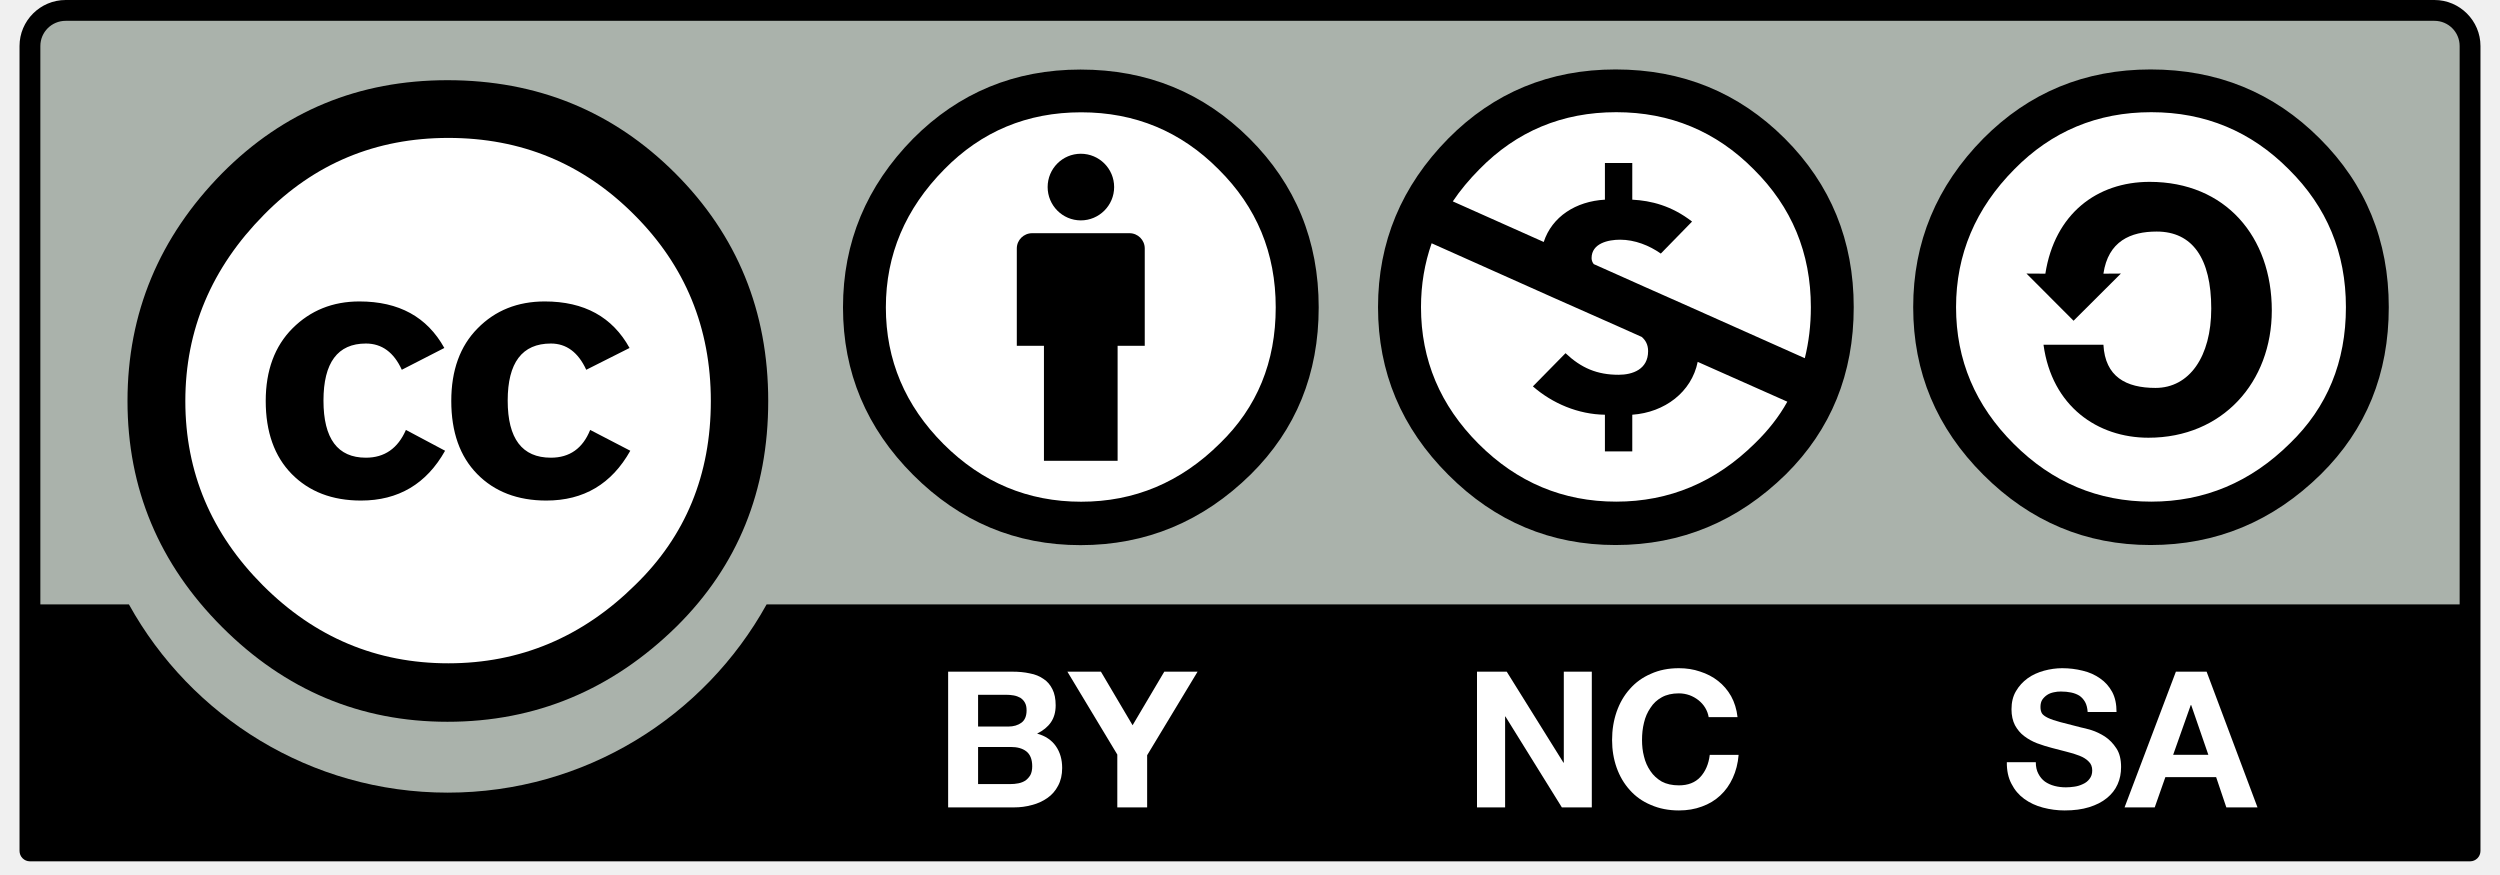
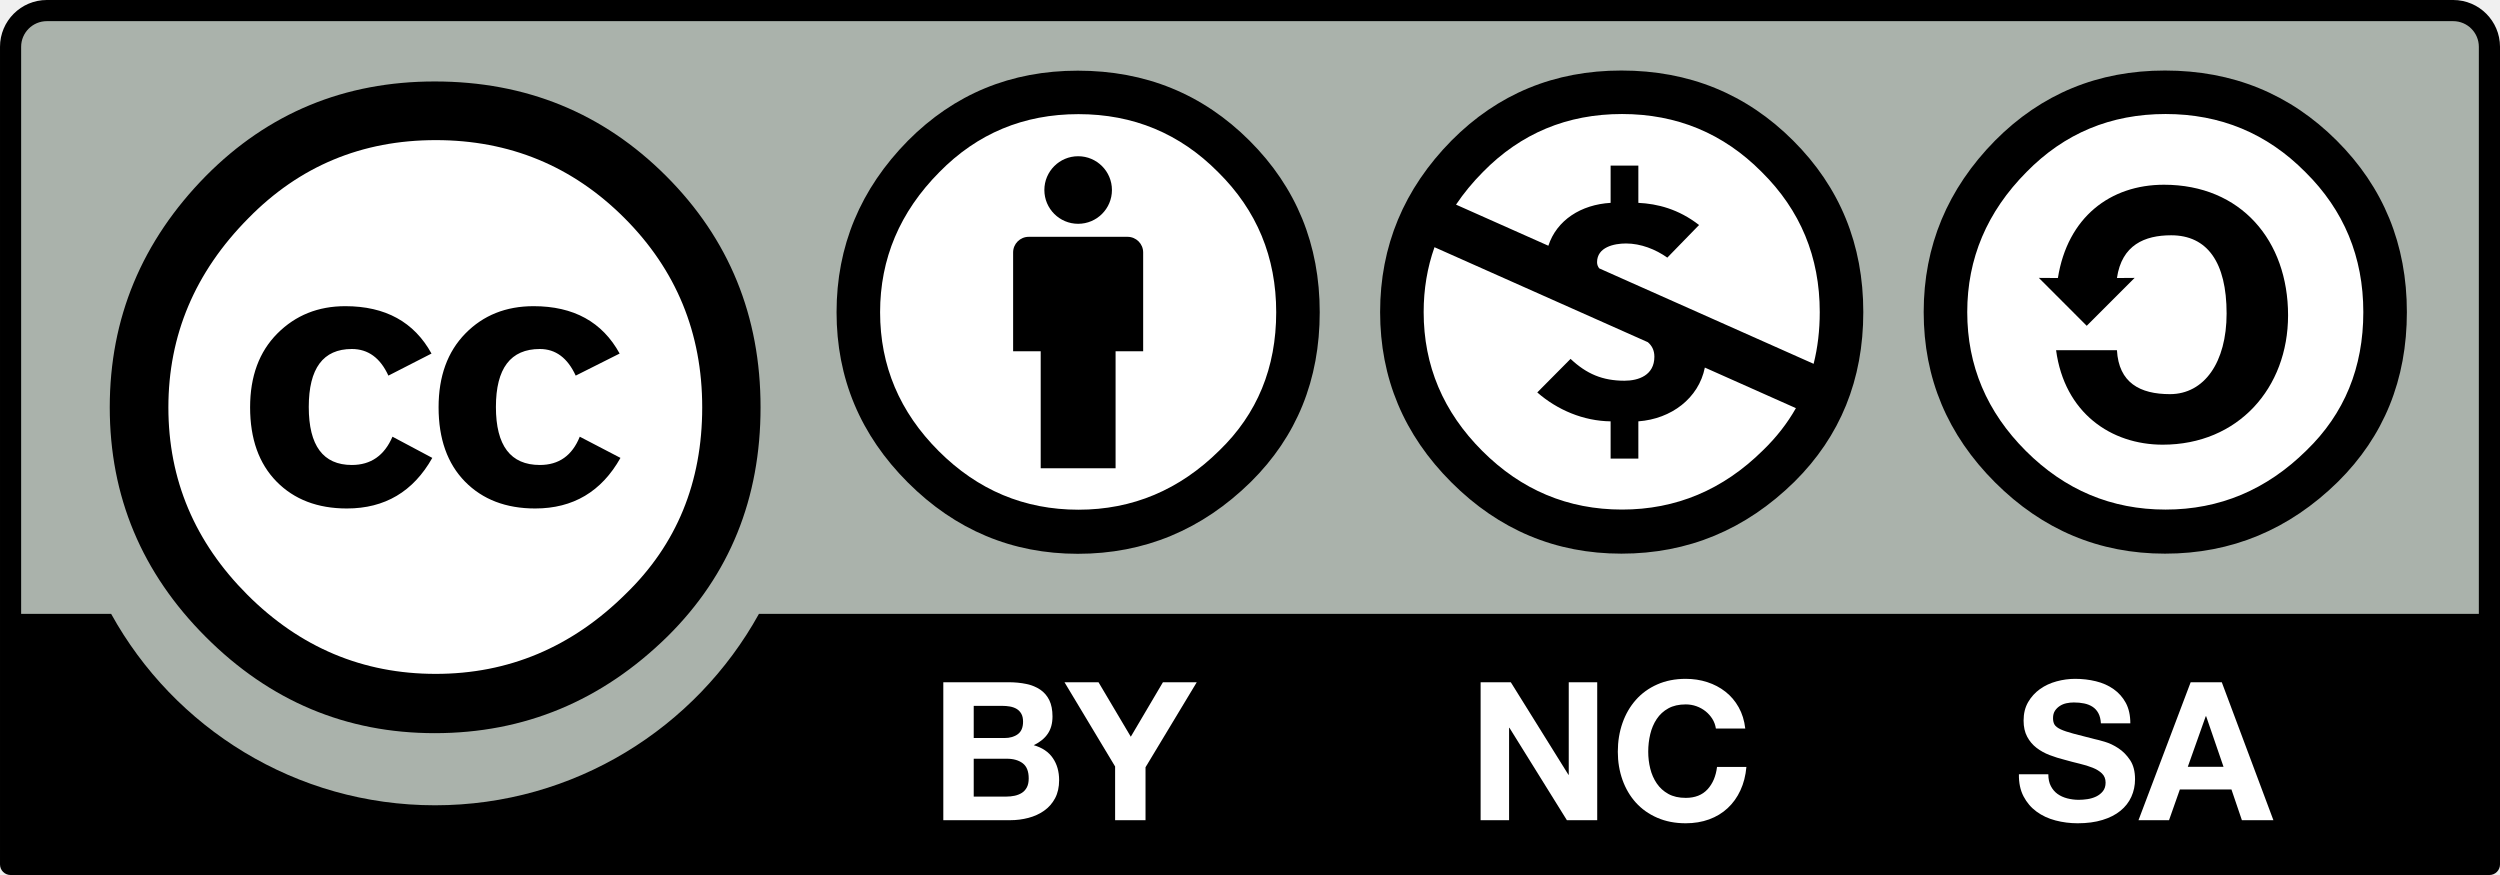
- <svg xmlns="http://www.w3.org/2000/svg" width="90pt" height="31.5pt" viewBox="0 0 90 31.5">
-   <defs>
-     <clipPath id="clip-0">
-       <path clip-rule="nonzero" d="M 1 0 L 89.297 0 L 89.297 31 L 1 31 Z M 1 0 " />
-     </clipPath>
-     <clipPath id="clip-1">
-       <path clip-rule="nonzero" d="M 0.703 0 L 89.297 0 L 89.297 31.008 L 0.703 31.008 Z M 0.703 0 " />
-     </clipPath>
-   </defs>
-   <g clip-path="url(#clip-0)">
-     <path fill-rule="nonzero" fill="rgb(66.666%, 69.803%, 67.058%)" fill-opacity="1" d="M 3.219 0.336 L 86.906 0.484 C 88.074 0.484 89.121 0.309 89.121 2.812 L 89.02 30.375 L 1.105 30.375 L 1.105 2.715 C 1.105 1.477 1.227 0.336 3.219 0.336 Z M 3.219 0.336 " />
+ <svg xmlns="http://www.w3.org/2000/svg" width="120" height="42" id="svg2759" version="1.0">
+   <defs id="defs2761" />
+   <g id="layer1">
+     <g transform="matrix(0.9937808,0,0,0.9936696,-437.1233,-74.43691)" id="g117">
+       <path id="path3817_5_" nodetypes="ccccccc" d="M 443.289,75.367 L 557.352,75.569 C 558.946,75.569 560.37,75.333 560.37,78.75 L 560.23,116.317 L 440.41,116.317 L 440.41,78.61 C 440.41,76.925 440.573,75.367 443.289,75.367 z" style="fill:#aab2ab" />
+       <path d="M 558.349,74.911 L 442.121,74.911 C 440.874,74.911 439.859,75.926 439.859,77.172 L 439.859,116.668 C 439.859,116.95 440.087,117.179 440.37,117.179 L 560.099,117.179 C 560.381,117.179 560.61,116.95 560.61,116.668 L 560.61,77.172 C 560.61,75.926 559.595,74.911 558.349,74.911 z M 442.121,75.933 L 558.349,75.933 C 559.033,75.933 559.588,76.489 559.588,77.172 C 559.588,77.172 559.588,93.069 559.588,104.566 L 476.515,104.566 C 473.47,110.072 467.603,113.811 460.871,113.811 C 454.136,113.811 448.271,110.076 445.228,104.566 L 440.88,104.566 C 440.88,93.069 440.88,77.172 440.88,77.172 C 440.88,76.489 441.437,75.933 442.121,75.933 z" id="path120" />
+       <g id="g5908_5_" transform="matrix(0.872921,0,0,0.872921,50.12536,143.2144)">
+         <path id="path5906_5_" cx="296.354" ry="22.94" cy="264.358" type="arc" rx="22.94" d="M 486.266,-55.707 C 486.272,-47.026 479.238,-39.985 470.558,-39.98 C 461.878,-39.974 454.836,-47.007 454.831,-55.688 C 454.831,-55.694 454.831,-55.7 454.831,-55.707 C 454.825,-64.387 461.859,-71.428 470.539,-71.434 C 479.22,-71.439 486.261,-64.406 486.266,-55.726 C 486.266,-55.719 486.266,-55.713 486.266,-55.707 z" style="fill:#ffffff" />
+         <g id="g5706_5_" transform="translate(-289.6157,99.0653)">
+           <path id="path5708_5_" d="M 772.942,-167.574 C 776.427,-164.089 778.169,-159.821 778.169,-154.772 C 778.169,-149.723 776.457,-145.5 773.031,-142.104 C 769.395,-138.528 765.099,-136.74 760.141,-136.74 C 755.243,-136.74 751.021,-138.513 747.477,-142.06 C 743.931,-145.605 742.159,-149.842 742.159,-154.772 C 742.159,-159.701 743.931,-163.968 747.477,-167.574 C 750.932,-171.061 755.154,-172.804 760.141,-172.804 C 765.19,-172.804 769.456,-171.061 772.942,-167.574 z M 749.823,-165.229 C 746.876,-162.253 745.403,-158.766 745.403,-154.767 C 745.403,-150.769 746.862,-147.312 749.777,-144.396 C 752.695,-141.48 756.166,-140.021 760.195,-140.021 C 764.223,-140.021 767.725,-141.494 770.702,-144.44 C 773.528,-147.177 774.941,-150.618 774.941,-154.767 C 774.941,-158.885 773.504,-162.38 770.633,-165.252 C 767.762,-168.122 764.283,-169.558 760.195,-169.558 C 756.107,-169.558 752.648,-168.115 749.823,-165.229 z M 757.577,-156.526 C 757.127,-157.508 756.454,-157.999 755.554,-157.999 C 753.966,-157.999 753.171,-156.929 753.171,-154.79 C 753.171,-152.65 753.966,-151.581 755.554,-151.581 C 756.604,-151.581 757.353,-152.102 757.803,-153.146 L 760.006,-151.973 C 758.955,-150.107 757.38,-149.174 755.28,-149.174 C 753.66,-149.174 752.363,-149.671 751.388,-150.663 C 750.413,-151.657 749.925,-153.027 749.925,-154.772 C 749.925,-156.487 750.428,-157.848 751.433,-158.857 C 752.438,-159.865 753.691,-160.369 755.191,-160.369 C 757.411,-160.369 759,-159.495 759.962,-157.747 L 757.577,-156.526 z M 767.941,-156.526 C 767.49,-157.508 766.829,-157.999 765.958,-157.999 C 764.338,-157.999 763.526,-156.929 763.526,-154.79 C 763.526,-152.65 764.338,-151.581 765.958,-151.581 C 767.01,-151.581 767.746,-152.102 768.166,-153.146 L 770.418,-151.973 C 769.37,-150.107 767.797,-149.174 765.7,-149.174 C 764.082,-149.174 762.788,-149.671 761.814,-150.663 C 760.841,-151.657 760.354,-153.027 760.354,-154.772 C 760.354,-156.487 760.848,-157.848 761.837,-158.857 C 762.825,-159.865 764.082,-160.369 765.611,-160.369 C 767.827,-160.369 769.414,-159.495 770.372,-157.747 L 767.941,-156.526 z" />
+         </g>
+       </g>
+       <g id="g126">
+         <circle cx="491.946" cy="90.232" r="10.806" id="circle128" style="fill:#ffffff" />
+         <g id="g130">
+           <path d="M 495.074,87.105 C 495.074,86.688 494.736,86.351 494.32,86.351 L 489.547,86.351 C 489.131,86.351 488.793,86.688 488.793,87.105 L 488.793,91.878 L 490.125,91.878 L 490.125,97.53 L 493.742,97.53 L 493.742,91.878 L 495.074,91.878 L 495.074,87.105 L 495.074,87.105 z" id="path132" />
+           <circle cx="491.934" cy="84.09" r="1.632" id="circle134" />
+         </g>
+         <path clip-rule="evenodd" d="M 491.918,78.325 C 488.687,78.325 485.951,79.453 483.711,81.709 C 481.414,84.042 480.265,86.805 480.265,89.994 C 480.265,93.183 481.414,95.925 483.711,98.221 C 486.009,100.515 488.746,101.663 491.918,101.663 C 495.131,101.663 497.917,100.506 500.273,98.191 C 502.493,95.994 503.602,93.261 503.602,89.994 C 503.602,86.726 502.473,83.965 500.214,81.709 C 497.956,79.453 495.191,78.325 491.918,78.325 z M 491.949,80.425 C 494.597,80.425 496.845,81.359 498.695,83.226 C 500.565,85.073 501.5,87.33 501.5,89.994 C 501.5,92.677 500.584,94.904 498.753,96.674 C 496.826,98.58 494.557,99.533 491.949,99.533 C 489.338,99.533 487.089,98.59 485.201,96.703 C 483.312,94.817 482.368,92.581 482.368,89.994 C 482.368,87.407 483.322,85.151 485.23,83.226 C 487.061,81.359 489.3,80.425 491.949,80.425 z" id="path136" style="fill-rule:evenodd" />
+       </g>
+       <g enable-background="new    " id="g138">
+         <path d="M 488.563,107.867 C 488.88,107.867 489.17,107.896 489.432,107.951 C 489.694,108.007 489.918,108.099 490.106,108.227 C 490.292,108.354 490.437,108.523 490.541,108.734 C 490.643,108.946 490.695,109.207 490.695,109.519 C 490.695,109.854 490.619,110.134 490.465,110.357 C 490.313,110.582 490.086,110.765 489.788,110.908 C 490.2,111.026 490.507,111.233 490.71,111.529 C 490.914,111.825 491.015,112.182 491.015,112.599 C 491.015,112.935 490.95,113.226 490.819,113.472 C 490.688,113.717 490.511,113.918 490.29,114.073 C 490.069,114.229 489.816,114.345 489.533,114.419 C 489.249,114.494 488.958,114.531 488.658,114.531 L 485.421,114.531 L 485.421,107.867 L 488.563,107.867 L 488.563,107.867 z M 488.375,110.562 C 488.637,110.562 488.852,110.5 489.02,110.376 C 489.189,110.252 489.273,110.051 489.273,109.771 C 489.273,109.616 489.245,109.488 489.189,109.39 C 489.132,109.29 489.058,109.213 488.964,109.156 C 488.871,109.101 488.763,109.062 488.642,109.04 C 488.52,109.019 488.394,109.008 488.263,109.008 L 486.89,109.008 L 486.89,110.562 L 488.375,110.562 z M 488.461,113.391 C 488.605,113.391 488.742,113.377 488.873,113.349 C 489.003,113.32 489.119,113.273 489.219,113.209 C 489.319,113.144 489.398,113.055 489.458,112.942 C 489.516,112.831 489.546,112.688 489.546,112.514 C 489.546,112.172 489.45,111.928 489.256,111.781 C 489.063,111.636 488.807,111.562 488.49,111.562 L 486.89,111.562 L 486.89,113.391 L 488.461,113.391 z" id="path140" style="fill:#ffffff" />
+         <path d="M 491.274,107.867 L 492.917,107.867 L 494.477,110.499 L 496.029,107.867 L 497.663,107.867 L 495.188,111.974 L 495.188,114.531 L 493.719,114.531 L 493.719,111.937 L 491.274,107.867 z" id="path142" style="fill:#ffffff" />
+       </g>
+       <g enable-background="new    " id="g144">
+         <path d="M 538.916,112.884 C 538.997,113.039 539.103,113.165 539.237,113.262 C 539.371,113.358 539.527,113.43 539.708,113.477 C 539.887,113.523 540.073,113.547 540.266,113.547 C 540.396,113.547 540.536,113.536 540.685,113.514 C 540.833,113.492 540.973,113.45 541.104,113.388 C 541.234,113.326 541.342,113.24 541.43,113.131 C 541.516,113.022 541.56,112.884 541.56,112.716 C 541.56,112.535 541.502,112.39 541.387,112.277 C 541.273,112.165 541.122,112.072 540.936,111.997 C 540.75,111.923 540.538,111.857 540.302,111.801 C 540.066,111.745 539.827,111.683 539.584,111.614 C 539.335,111.552 539.093,111.476 538.857,111.386 C 538.622,111.296 538.41,111.179 538.223,111.035 C 538.038,110.893 537.886,110.714 537.772,110.499 C 537.657,110.284 537.599,110.024 537.599,109.72 C 537.599,109.377 537.672,109.08 537.818,108.828 C 537.964,108.576 538.156,108.366 538.391,108.197 C 538.627,108.029 538.895,107.905 539.194,107.824 C 539.492,107.743 539.791,107.703 540.088,107.703 C 540.437,107.703 540.771,107.742 541.091,107.82 C 541.411,107.897 541.696,108.024 541.944,108.198 C 542.193,108.373 542.39,108.596 542.537,108.866 C 542.682,109.138 542.755,109.466 542.755,109.852 L 541.333,109.852 C 541.321,109.652 541.28,109.487 541.208,109.357 C 541.137,109.227 541.042,109.124 540.924,109.049 C 540.807,108.975 540.672,108.921 540.521,108.891 C 540.37,108.859 540.204,108.844 540.024,108.844 C 539.907,108.844 539.789,108.856 539.671,108.881 C 539.553,108.906 539.447,108.949 539.351,109.012 C 539.254,109.074 539.176,109.151 539.114,109.245 C 539.052,109.339 539.021,109.457 539.021,109.6 C 539.021,109.73 539.045,109.837 539.095,109.917 C 539.145,109.998 539.243,110.073 539.389,110.142 C 539.536,110.21 539.737,110.278 539.995,110.347 C 540.252,110.415 540.59,110.503 541.006,110.608 C 541.13,110.633 541.303,110.679 541.523,110.744 C 541.744,110.81 541.963,110.913 542.18,111.057 C 542.398,111.2 542.585,111.392 542.745,111.631 C 542.903,111.87 542.982,112.177 542.982,112.551 C 542.982,112.855 542.922,113.139 542.804,113.4 C 542.686,113.662 542.51,113.888 542.277,114.077 C 542.043,114.268 541.754,114.415 541.409,114.52 C 541.064,114.627 540.665,114.68 540.209,114.68 C 539.842,114.68 539.487,114.634 539.141,114.544 C 538.795,114.453 538.491,114.312 538.227,114.118 C 537.962,113.925 537.752,113.678 537.596,113.379 C 537.441,113.08 537.366,112.726 537.373,112.314 L 538.794,112.314 C 538.794,112.538 538.834,112.729 538.916,112.884 z" id="path146" style="fill:#ffffff" />
+         <path d="M 547.172,107.867 L 549.665,114.531 L 548.143,114.531 L 547.639,113.047 L 545.147,113.047 L 544.624,114.531 L 543.149,114.531 L 545.669,107.867 L 547.172,107.867 z M 547.256,111.953 L 546.417,109.51 L 546.397,109.51 L 545.53,111.953 L 547.256,111.953 z" id="path148" style="fill:#ffffff" />
+       </g>
+       <g enable-background="new    " id="g150">
+         <path d="M 512.831,107.867 L 515.615,112.338 L 515.63,112.338 L 515.63,107.867 L 517.005,107.867 L 517.005,114.531 L 515.54,114.531 L 512.766,110.069 L 512.748,110.069 L 512.748,114.531 L 511.373,114.531 L 511.373,107.867 L 512.831,107.867 z" id="path152" style="fill:#ffffff" />
+         <path d="M 522.569,109.643 C 522.482,109.502 522.373,109.379 522.242,109.273 C 522.111,109.168 521.963,109.085 521.798,109.026 C 521.633,108.967 521.46,108.938 521.281,108.938 C 520.951,108.938 520.67,109.001 520.44,109.129 C 520.209,109.256 520.023,109.427 519.88,109.642 C 519.737,109.856 519.632,110.101 519.567,110.374 C 519.501,110.647 519.469,110.931 519.469,111.223 C 519.469,111.503 519.501,111.775 519.567,112.039 C 519.632,112.304 519.737,112.542 519.88,112.753 C 520.023,112.965 520.209,113.134 520.44,113.262 C 520.67,113.39 520.951,113.453 521.281,113.453 C 521.728,113.453 522.079,113.316 522.331,113.042 C 522.583,112.769 522.737,112.407 522.792,111.959 L 524.211,111.959 C 524.174,112.376 524.078,112.753 523.922,113.089 C 523.767,113.426 523.561,113.712 523.306,113.949 C 523.051,114.187 522.752,114.367 522.41,114.492 C 522.068,114.617 521.691,114.68 521.281,114.68 C 520.77,114.68 520.311,114.591 519.903,114.413 C 519.496,114.236 519.151,113.991 518.871,113.681 C 518.59,113.369 518.375,113.003 518.225,112.583 C 518.076,112.162 518,111.71 518,111.224 C 518,110.726 518.076,110.264 518.225,109.837 C 518.375,109.41 518.59,109.038 518.871,108.721 C 519.151,108.403 519.496,108.154 519.903,107.974 C 520.311,107.793 520.77,107.703 521.281,107.703 C 521.648,107.703 521.995,107.756 522.321,107.862 C 522.648,107.968 522.941,108.122 523.199,108.325 C 523.458,108.527 523.67,108.778 523.838,109.077 C 524.006,109.376 524.112,109.719 524.156,110.104 L 522.737,110.104 C 522.711,109.937 522.656,109.782 522.569,109.643 z" id="path154" style="fill:#ffffff" />
+       </g>
+       <g id="g6332_1_" transform="matrix(0.624995,0,0,0.624995,152.2987,316.9328)">
+         <path id="path6334_1_" cx="475.971" ry="29.21" cy="252.086" type="arc" rx="29.21" d="M 644.576,-363.116 C 644.584,-353.704 636.959,-346.068 627.547,-346.061 C 618.134,-346.055 610.5,-353.678 610.492,-363.092 C 610.492,-363.099 610.492,-363.109 610.492,-363.116 C 610.485,-372.527 618.111,-380.163 627.522,-380.171 C 636.934,-380.178 644.569,-372.552 644.576,-363.141 C 644.576,-363.132 644.576,-363.125 644.576,-363.116 z" style="fill:#ffffff" />
+         <g id="g6336_1_" transform="translate(-23.9521,-89.72962)">
+           <path id="path6338_1_" d="M 651.364,-292.057 C 646.192,-292.057 641.814,-290.251 638.233,-286.643 C 634.556,-282.909 632.717,-278.489 632.717,-273.386 C 632.717,-268.283 634.556,-263.896 638.233,-260.223 C 641.908,-256.552 646.286,-254.716 651.364,-254.716 C 656.505,-254.716 660.96,-256.568 664.73,-260.27 C 668.282,-263.787 670.058,-268.159 670.058,-273.386 C 670.058,-278.614 668.252,-283.033 664.636,-286.643 C 661.022,-290.251 656.599,-292.057 651.364,-292.057 z M 651.411,-288.696 C 655.649,-288.696 659.246,-287.203 662.207,-284.214 C 665.197,-281.259 666.692,-277.651 666.692,-273.386 C 666.692,-269.092 665.229,-265.53 662.299,-262.696 C 659.216,-259.648 655.585,-258.123 651.411,-258.123 C 647.236,-258.123 643.638,-259.633 640.616,-262.651 C 637.594,-265.67 636.083,-269.247 636.083,-273.386 C 636.083,-277.525 637.608,-281.135 640.663,-284.214 C 643.591,-287.203 647.174,-288.696 651.411,-288.696 z" />
+           <path id="path6340_1_" d="M 643.089,-276.02 C 643.833,-280.719 647.139,-283.23 651.285,-283.23 C 657.244,-283.23 660.877,-278.905 660.877,-273.138 C 660.877,-267.51 657.011,-263.139 651.191,-263.139 C 647.186,-263.139 643.6,-265.602 642.949,-270.44 L 647.652,-270.44 C 647.792,-267.929 649.422,-267.045 651.75,-267.045 C 654.403,-267.045 656.127,-269.509 656.127,-273.277 C 656.127,-277.231 654.638,-279.323 651.842,-279.323 C 649.794,-279.323 648.025,-278.578 647.652,-276.02 L 649.019,-276.03 L 645.317,-272.327 L 641.616,-276.03 L 643.089,-276.02 z" />
+         </g>
+       </g>
+       <g id="g6361_1_" transform="matrix(1.146822,0,0,1.146822,-85.92464,166.153)">
+         <path id="path6363_1_" cx="475.971" ry="29.21" cy="252.086" type="arc" rx="29.21" d="M 536.237,-66.415 C 536.241,-61.186 532.005,-56.947 526.779,-56.942 C 521.551,-56.939 517.31,-61.173 517.306,-66.401 C 517.306,-66.406 517.306,-66.41 517.306,-66.415 C 517.302,-71.642 521.537,-75.882 526.764,-75.887 C 531.992,-75.891 536.233,-71.655 536.237,-66.428 C 536.237,-66.424 536.237,-66.419 536.237,-66.415 z" style="fill:#ffffff" />
+         <path id="path6365_1_" d="M 526.758,-76.59 C 529.611,-76.59 532.022,-75.606 533.991,-73.639 C 535.962,-71.672 536.946,-69.263 536.946,-66.415 C 536.946,-63.566 535.978,-61.183 534.043,-59.266 C 531.988,-57.248 529.56,-56.24 526.758,-56.24 C 523.991,-56.24 521.605,-57.24 519.602,-59.241 C 517.598,-61.242 516.596,-63.633 516.596,-66.415 C 516.596,-69.196 517.598,-71.604 519.602,-73.639 C 521.554,-75.606 523.94,-76.59 526.758,-76.59 z M 518.886,-69.148 C 518.582,-68.29 518.43,-67.379 518.43,-66.415 C 518.43,-64.159 519.254,-62.209 520.901,-60.564 C 522.547,-58.919 524.508,-58.097 526.784,-58.097 C 529.059,-58.097 531.037,-58.927 532.718,-60.59 C 533.28,-61.133 533.744,-61.726 534.108,-62.369 L 530.273,-64.078 C 530.013,-62.787 528.862,-61.915 527.472,-61.813 L 527.472,-60.244 L 526.304,-60.244 L 526.304,-61.813 C 525.162,-61.826 524.059,-62.293 523.215,-63.031 L 524.617,-64.444 C 525.292,-63.809 525.966,-63.524 526.888,-63.524 C 527.485,-63.524 528.147,-63.757 528.147,-64.536 C 528.147,-64.811 528.04,-65.003 527.872,-65.147 L 526.902,-65.579 L 525.694,-66.117 C 525.096,-66.383 524.59,-66.607 524.083,-66.834 L 518.886,-69.148 z M 526.784,-74.758 C 524.474,-74.758 522.523,-73.944 520.926,-72.316 C 520.492,-71.878 520.114,-71.419 519.793,-70.941 L 523.682,-69.21 C 524.034,-70.289 525.059,-70.943 526.304,-71.016 L 526.304,-72.585 L 527.472,-72.585 L 527.472,-71.016 C 528.277,-70.977 529.159,-70.757 530.029,-70.083 L 528.692,-68.709 C 528.198,-69.059 527.576,-69.305 526.952,-69.305 C 526.447,-69.305 525.733,-69.15 525.733,-68.515 C 525.733,-68.418 525.765,-68.332 525.824,-68.257 L 527.125,-67.677 L 528.006,-67.285 C 528.569,-67.034 529.107,-66.795 529.64,-66.558 L 534.854,-64.236 C 535.026,-64.919 535.112,-65.646 535.112,-66.415 C 535.112,-68.739 534.297,-70.705 532.668,-72.316 C 531.054,-73.944 529.093,-74.758 526.784,-74.758 z" />
+       </g>
+     </g>
  </g>
-   <g clip-path="url(#clip-1)">
-     <path fill-rule="nonzero" fill="rgb(0%, 0%, 0%)" fill-opacity="1" d="M 87.641 0 L 2.363 0 C 1.449 0 0.703 0.746 0.703 1.656 L 0.703 30.633 C 0.703 30.84 0.871 31.008 1.078 31.008 L 88.922 31.008 C 89.129 31.008 89.297 30.84 89.297 30.633 L 89.297 1.656 C 89.297 0.746 88.551 0 87.641 0 Z M 2.363 0.75 L 87.641 0.75 C 88.141 0.75 88.547 1.156 88.547 1.656 C 88.547 1.656 88.547 13.32 88.547 21.758 L 27.598 21.758 C 25.363 25.793 21.059 28.535 16.117 28.535 C 11.18 28.535 6.875 25.797 4.641 21.758 L 1.453 21.758 C 1.453 13.32 1.453 1.656 1.453 1.656 C 1.453 1.156 1.859 0.75 2.363 0.75 Z M 2.363 0.75 " />
-   </g>
-   <path fill-rule="nonzero" fill="rgb(100%, 100%, 100%)" fill-opacity="1" d="M 26.191 14.434 C 26.195 19.996 21.691 24.504 16.129 24.508 C 10.57 24.508 6.059 20.008 6.055 14.445 C 6.055 14.441 6.055 14.438 6.055 14.434 C 6.055 8.875 10.559 4.367 16.117 4.363 C 21.68 4.359 26.191 8.863 26.191 14.422 C 26.191 14.426 26.191 14.43 26.191 14.434 Z M 26.191 14.434 " />
-   <path fill-rule="nonzero" fill="rgb(0%, 0%, 0%)" fill-opacity="1" d="M 24.309 6.238 C 26.539 8.469 27.656 11.203 27.656 14.434 C 27.656 17.668 26.559 20.371 24.363 22.547 C 22.035 24.836 19.281 25.984 16.109 25.984 C 12.973 25.984 10.27 24.848 7.996 22.574 C 5.727 20.305 4.59 17.59 4.59 14.434 C 4.59 11.277 5.727 8.543 7.996 6.238 C 10.211 4.004 12.914 2.887 16.109 2.887 C 19.34 2.887 22.074 4.004 24.309 6.238 Z M 9.5 7.734 C 7.613 9.645 6.672 11.879 6.672 14.438 C 6.672 17 7.605 19.211 9.469 21.078 C 11.34 22.949 13.562 23.879 16.141 23.879 C 18.723 23.879 20.969 22.938 22.875 21.051 C 24.68 19.297 25.59 17.094 25.59 14.438 C 25.59 11.801 24.668 9.562 22.828 7.727 C 20.988 5.883 18.762 4.965 16.141 4.965 C 13.527 4.965 11.309 5.891 9.5 7.734 Z M 14.465 13.312 C 14.18 12.684 13.746 12.367 13.172 12.367 C 12.156 12.367 11.645 13.055 11.645 14.422 C 11.645 15.793 12.156 16.477 13.172 16.477 C 13.844 16.477 14.324 16.141 14.613 15.477 L 16.023 16.227 C 15.352 17.422 14.34 18.02 12.996 18.02 C 11.957 18.02 11.129 17.699 10.504 17.066 C 9.879 16.43 9.566 15.551 9.566 14.434 C 9.566 13.336 9.891 12.461 10.531 11.82 C 11.176 11.176 11.977 10.852 12.938 10.852 C 14.363 10.852 15.375 11.41 15.996 12.527 Z M 21.105 13.312 C 20.816 12.684 20.391 12.367 19.832 12.367 C 18.797 12.367 18.277 13.055 18.277 14.422 C 18.277 15.793 18.797 16.477 19.832 16.477 C 20.508 16.477 20.98 16.141 21.246 15.477 L 22.691 16.227 C 22.02 17.422 21.016 18.02 19.668 18.02 C 18.633 18.02 17.801 17.699 17.18 17.066 C 16.555 16.43 16.246 15.551 16.246 14.434 C 16.246 13.336 16.559 12.461 17.195 11.82 C 17.828 11.176 18.633 10.852 19.613 10.852 C 21.031 10.852 22.047 11.41 22.664 12.527 Z M 21.105 13.312 " />
-   <path fill-rule="nonzero" fill="rgb(100%, 100%, 100%)" fill-opacity="1" d="M 46.844 11.238 C 46.844 15.617 43.297 19.168 38.922 19.168 C 34.539 19.168 30.992 15.617 30.992 11.238 C 30.992 6.859 34.539 3.309 38.922 3.309 C 43.297 3.309 46.844 6.859 46.844 11.238 " />
-   <path fill-rule="nonzero" fill="rgb(0%, 0%, 0%)" fill-opacity="1" d="M 41.211 8.945 C 41.211 8.641 40.965 8.395 40.66 8.395 L 37.16 8.395 C 36.852 8.395 36.605 8.641 36.605 8.945 L 36.605 12.449 L 37.582 12.449 L 37.582 16.59 L 40.234 16.59 L 40.234 12.449 L 41.211 12.449 Z M 41.211 8.945 " />
-   <path fill-rule="nonzero" fill="rgb(0%, 0%, 0%)" fill-opacity="1" d="M 40.109 6.734 C 40.109 7.395 39.57 7.934 38.91 7.934 C 38.25 7.934 37.715 7.395 37.715 6.734 C 37.715 6.07 38.25 5.535 38.91 5.535 C 39.57 5.535 40.109 6.07 40.109 6.734 " />
-   <path fill-rule="evenodd" fill="rgb(0%, 0%, 0%)" fill-opacity="1" d="M 38.898 2.504 C 36.531 2.504 34.52 3.336 32.875 4.988 C 31.191 6.699 30.348 8.723 30.348 11.066 C 30.348 13.402 31.191 15.414 32.875 17.098 C 34.562 18.785 36.57 19.625 38.898 19.625 C 41.254 19.625 43.301 18.777 45.027 17.078 C 46.656 15.465 47.473 13.461 47.473 11.066 C 47.473 8.668 46.641 6.641 44.984 4.988 C 43.328 3.336 41.301 2.504 38.898 2.504 Z M 38.922 4.043 C 40.863 4.043 42.512 4.73 43.871 6.098 C 45.242 7.457 45.926 9.109 45.926 11.066 C 45.926 13.031 45.258 14.664 43.914 15.965 C 42.5 17.367 40.836 18.062 38.922 18.062 C 37.008 18.062 35.355 17.371 33.969 15.988 C 32.586 14.605 31.891 12.961 31.891 11.066 C 31.891 9.168 32.594 7.516 33.992 6.098 C 35.332 4.73 36.98 4.043 38.922 4.043 Z M 38.922 4.043 " />
-   <path fill-rule="nonzero" fill="rgb(100%, 100%, 100%)" fill-opacity="1" d="M 36.438 24.18 C 36.672 24.18 36.883 24.199 37.074 24.242 C 37.27 24.277 37.434 24.348 37.566 24.441 C 37.707 24.531 37.812 24.66 37.887 24.812 C 37.965 24.965 38.004 25.16 38.004 25.391 C 38.004 25.637 37.945 25.84 37.832 26.004 C 37.719 26.168 37.555 26.301 37.336 26.41 C 37.637 26.492 37.863 26.648 38.012 26.863 C 38.164 27.082 38.238 27.344 38.238 27.648 C 38.238 27.895 38.188 28.109 38.09 28.289 C 37.996 28.469 37.867 28.617 37.703 28.73 C 37.539 28.844 37.355 28.93 37.148 28.98 C 36.941 29.039 36.727 29.066 36.504 29.066 L 34.133 29.066 L 34.133 24.18 Z M 36.297 26.156 C 36.488 26.156 36.648 26.109 36.773 26.016 C 36.895 25.926 36.957 25.777 36.957 25.574 C 36.957 25.457 36.938 25.367 36.895 25.293 C 36.855 25.219 36.797 25.164 36.734 25.121 C 36.664 25.082 36.582 25.051 36.492 25.035 C 36.406 25.02 36.312 25.012 36.219 25.012 L 35.211 25.012 L 35.211 26.156 Z M 36.363 28.227 C 36.469 28.227 36.566 28.219 36.664 28.199 C 36.762 28.18 36.844 28.145 36.918 28.098 C 36.988 28.047 37.047 27.98 37.094 27.902 C 37.137 27.82 37.16 27.711 37.16 27.586 C 37.16 27.336 37.086 27.156 36.945 27.047 C 36.801 26.938 36.617 26.891 36.383 26.891 L 35.211 26.891 L 35.211 28.227 Z M 36.363 28.227 " />
-   <path fill-rule="nonzero" fill="rgb(100%, 100%, 100%)" fill-opacity="1" d="M 38.426 24.18 L 39.633 24.18 L 40.773 26.109 L 41.914 24.18 L 43.113 24.18 L 41.297 27.188 L 41.297 29.066 L 40.223 29.066 L 40.223 27.164 Z M 38.426 24.18 " />
-   <path fill-rule="nonzero" fill="rgb(100%, 100%, 100%)" fill-opacity="1" d="M 73.383 27.859 C 73.441 27.969 73.516 28.062 73.617 28.137 C 73.711 28.203 73.828 28.258 73.961 28.293 C 74.094 28.328 74.227 28.344 74.371 28.344 C 74.465 28.344 74.57 28.336 74.676 28.32 C 74.789 28.305 74.887 28.273 74.984 28.227 C 75.082 28.184 75.164 28.121 75.223 28.039 C 75.289 27.957 75.32 27.859 75.32 27.734 C 75.32 27.602 75.277 27.492 75.191 27.414 C 75.109 27.328 75 27.262 74.863 27.207 C 74.727 27.152 74.57 27.105 74.395 27.062 C 74.223 27.02 74.047 26.973 73.871 26.926 C 73.691 26.879 73.512 26.824 73.336 26.758 C 73.164 26.691 73.008 26.605 72.871 26.5 C 72.734 26.398 72.625 26.266 72.539 26.109 C 72.457 25.949 72.414 25.758 72.414 25.535 C 72.414 25.285 72.465 25.066 72.574 24.883 C 72.68 24.699 72.824 24.543 72.996 24.418 C 73.168 24.293 73.367 24.207 73.586 24.145 C 73.805 24.086 74.023 24.055 74.238 24.055 C 74.496 24.055 74.742 24.086 74.977 24.145 C 75.211 24.199 75.418 24.293 75.602 24.422 C 75.785 24.547 75.93 24.711 76.039 24.91 C 76.145 25.109 76.195 25.348 76.195 25.633 L 75.156 25.633 C 75.145 25.488 75.117 25.367 75.062 25.27 C 75.008 25.176 74.938 25.098 74.855 25.043 C 74.77 24.992 74.672 24.953 74.559 24.93 C 74.445 24.906 74.324 24.895 74.191 24.895 C 74.109 24.895 74.02 24.902 73.938 24.922 C 73.848 24.941 73.77 24.969 73.699 25.016 C 73.629 25.062 73.57 25.121 73.523 25.188 C 73.48 25.254 73.457 25.344 73.457 25.449 C 73.457 25.543 73.473 25.621 73.512 25.684 C 73.547 25.738 73.621 25.793 73.727 25.844 C 73.836 25.895 73.98 25.945 74.172 25.996 C 74.363 26.047 74.609 26.109 74.918 26.188 C 75.004 26.203 75.129 26.238 75.293 26.285 C 75.453 26.336 75.617 26.414 75.777 26.516 C 75.934 26.621 76.074 26.762 76.188 26.938 C 76.305 27.113 76.359 27.34 76.359 27.613 C 76.359 27.836 76.32 28.043 76.234 28.234 C 76.148 28.43 76.016 28.594 75.848 28.73 C 75.672 28.875 75.461 28.98 75.207 29.059 C 74.957 29.137 74.664 29.176 74.328 29.176 C 74.059 29.176 73.801 29.141 73.547 29.074 C 73.293 29.008 73.07 28.902 72.875 28.762 C 72.68 28.621 72.527 28.441 72.414 28.219 C 72.297 28 72.242 27.738 72.246 27.438 L 73.289 27.438 C 73.289 27.605 73.32 27.742 73.383 27.859 Z M 73.383 27.859 " />
-   <path fill-rule="nonzero" fill="rgb(100%, 100%, 100%)" fill-opacity="1" d="M 79.438 24.18 L 81.27 29.066 L 80.148 29.066 L 79.781 27.977 L 77.953 27.977 L 77.57 29.066 L 76.484 29.066 L 78.332 24.18 Z M 79.5 27.172 L 78.883 25.383 L 78.867 25.383 L 78.234 27.172 Z M 79.5 27.172 " />
-   <path fill-rule="nonzero" fill="rgb(100%, 100%, 100%)" fill-opacity="1" d="M 54.242 24.18 L 56.285 27.457 L 56.297 27.457 L 56.297 24.18 L 57.305 24.18 L 57.305 29.066 L 56.227 29.066 L 54.195 25.793 L 54.184 25.793 L 54.184 29.066 L 53.172 29.066 L 53.172 24.18 Z M 54.242 24.18 " />
-   <path fill-rule="nonzero" fill="rgb(100%, 100%, 100%)" fill-opacity="1" d="M 61.387 25.48 C 61.324 25.375 61.242 25.285 61.145 25.207 C 61.051 25.133 60.941 25.07 60.824 25.027 C 60.699 24.984 60.574 24.961 60.441 24.961 C 60.199 24.961 59.992 25.008 59.824 25.102 C 59.656 25.195 59.52 25.32 59.418 25.48 C 59.309 25.637 59.23 25.816 59.184 26.016 C 59.133 26.219 59.113 26.426 59.113 26.641 C 59.113 26.844 59.133 27.043 59.184 27.234 C 59.23 27.43 59.309 27.605 59.418 27.762 C 59.52 27.914 59.656 28.039 59.824 28.137 C 59.992 28.227 60.199 28.273 60.441 28.273 C 60.77 28.273 61.027 28.172 61.211 27.973 C 61.395 27.773 61.512 27.508 61.551 27.176 L 62.59 27.176 C 62.566 27.484 62.492 27.762 62.379 28.008 C 62.266 28.254 62.117 28.465 61.926 28.641 C 61.742 28.812 61.523 28.945 61.27 29.035 C 61.02 29.129 60.742 29.176 60.441 29.176 C 60.066 29.176 59.73 29.109 59.43 28.977 C 59.129 28.852 58.879 28.672 58.676 28.445 C 58.465 28.211 58.309 27.945 58.199 27.637 C 58.09 27.328 58.035 26.996 58.035 26.641 C 58.035 26.273 58.09 25.938 58.199 25.621 C 58.309 25.309 58.465 25.035 58.676 24.801 C 58.879 24.57 59.129 24.387 59.43 24.258 C 59.73 24.121 60.066 24.055 60.441 24.055 C 60.711 24.055 60.965 24.094 61.203 24.176 C 61.445 24.254 61.66 24.363 61.848 24.512 C 62.039 24.66 62.195 24.844 62.32 25.062 C 62.441 25.281 62.52 25.535 62.551 25.816 L 61.512 25.816 C 61.492 25.695 61.449 25.582 61.387 25.48 Z M 61.387 25.48 " />
-   <path fill-rule="nonzero" fill="rgb(100%, 100%, 100%)" fill-opacity="1" d="M 85.293 11.059 C 85.297 15.375 81.805 18.875 77.484 18.879 C 73.168 18.883 69.672 15.391 69.668 11.07 C 69.668 11.066 69.668 11.062 69.668 11.059 C 69.664 6.746 73.156 3.246 77.473 3.242 C 81.789 3.238 85.289 6.734 85.293 11.047 C 85.293 11.051 85.293 11.055 85.293 11.059 Z M 85.293 11.059 " />
-   <path fill-rule="nonzero" fill="rgb(0%, 0%, 0%)" fill-opacity="1" d="M 77.422 2.5 C 75.055 2.5 73.047 3.328 71.402 4.984 C 69.715 6.695 68.875 8.719 68.875 11.059 C 68.875 13.398 69.715 15.41 71.402 17.094 C 73.09 18.781 75.098 19.621 77.422 19.621 C 79.781 19.621 81.824 18.773 83.551 17.074 C 85.184 15.461 85.996 13.457 85.996 11.059 C 85.996 8.664 85.168 6.637 83.508 4.984 C 81.852 3.328 79.828 2.5 77.422 2.5 Z M 77.445 4.039 C 79.387 4.039 81.035 4.727 82.395 6.094 C 83.77 7.453 84.453 9.105 84.453 11.059 C 84.453 13.027 83.781 14.664 82.438 15.961 C 81.027 17.359 79.359 18.059 77.445 18.059 C 75.531 18.059 73.883 17.367 72.496 15.98 C 71.109 14.598 70.418 12.957 70.418 11.059 C 70.418 9.164 71.117 7.504 72.516 6.094 C 73.859 4.727 75.504 4.039 77.445 4.039 Z M 77.445 4.039 " />
-   <path fill-rule="nonzero" fill="rgb(0%, 0%, 0%)" fill-opacity="1" d="M 73.633 9.852 C 73.969 7.699 75.488 6.547 77.387 6.547 C 80.121 6.547 81.785 8.527 81.785 11.176 C 81.785 13.754 80.016 15.758 77.344 15.758 C 75.508 15.758 73.867 14.625 73.566 12.41 L 75.723 12.41 C 75.785 13.562 76.535 13.965 77.598 13.965 C 78.816 13.965 79.605 12.84 79.605 11.109 C 79.605 9.297 78.926 8.336 77.641 8.336 C 76.703 8.336 75.895 8.68 75.723 9.852 L 76.352 9.848 L 74.648 11.547 L 72.953 9.848 Z M 73.633 9.852 " />
-   <path fill-rule="nonzero" fill="rgb(100%, 100%, 100%)" fill-opacity="1" d="M 66.137 11.059 C 66.141 15.457 62.574 19.027 58.18 19.031 C 53.777 19.035 50.211 15.469 50.211 11.07 C 50.211 11.066 50.211 11.062 50.211 11.059 C 50.207 6.664 53.766 3.098 58.164 3.094 C 62.566 3.09 66.133 6.652 66.137 11.047 C 66.137 11.051 66.137 11.055 66.137 11.059 Z M 66.137 11.059 " />
-   <path fill-rule="nonzero" fill="rgb(0%, 0%, 0%)" fill-opacity="1" d="M 58.16 2.5 C 60.562 2.5 62.59 3.328 64.25 4.984 C 65.906 6.637 66.734 8.664 66.734 11.059 C 66.734 13.457 65.918 15.461 64.293 17.074 C 62.562 18.773 60.52 19.621 58.16 19.621 C 55.832 19.621 53.824 18.781 52.141 17.094 C 50.453 15.41 49.609 13.398 49.609 11.059 C 49.609 8.719 50.453 6.695 52.141 4.984 C 53.781 3.328 55.789 2.5 58.16 2.5 Z M 51.539 8.758 C 51.285 9.484 51.156 10.246 51.156 11.059 C 51.156 12.957 51.848 14.598 53.23 15.98 C 54.617 17.367 56.27 18.059 58.184 18.059 C 60.098 18.059 61.762 17.359 63.176 15.961 C 63.648 15.504 64.043 15.004 64.344 14.461 L 61.117 13.027 C 60.898 14.113 59.93 14.848 58.762 14.93 L 58.762 16.25 L 57.777 16.25 L 57.777 14.93 C 56.82 14.918 55.891 14.527 55.184 13.91 L 56.359 12.715 C 56.926 13.25 57.496 13.492 58.27 13.492 C 58.773 13.492 59.332 13.297 59.332 12.641 C 59.332 12.406 59.238 12.246 59.102 12.129 L 58.281 11.762 L 57.266 11.312 C 56.762 11.086 56.336 10.898 55.91 10.711 Z M 58.184 4.039 C 56.238 4.039 54.598 4.727 53.258 6.094 C 52.891 6.465 52.57 6.848 52.301 7.25 L 55.574 8.711 C 55.871 7.801 56.73 7.246 57.777 7.188 L 57.777 5.867 L 58.762 5.867 L 58.762 7.188 C 59.438 7.223 60.18 7.406 60.914 7.977 L 59.789 9.129 C 59.375 8.836 58.852 8.629 58.324 8.629 C 57.898 8.629 57.297 8.758 57.297 9.293 C 57.297 9.375 57.328 9.449 57.375 9.508 L 58.469 9.996 L 59.211 10.328 C 59.684 10.539 60.141 10.738 60.586 10.938 L 64.973 12.895 C 65.117 12.316 65.191 11.711 65.191 11.059 C 65.191 9.105 64.504 7.453 63.133 6.094 C 61.777 4.727 60.125 4.039 58.184 4.039 Z M 58.184 4.039 " />
</svg>
